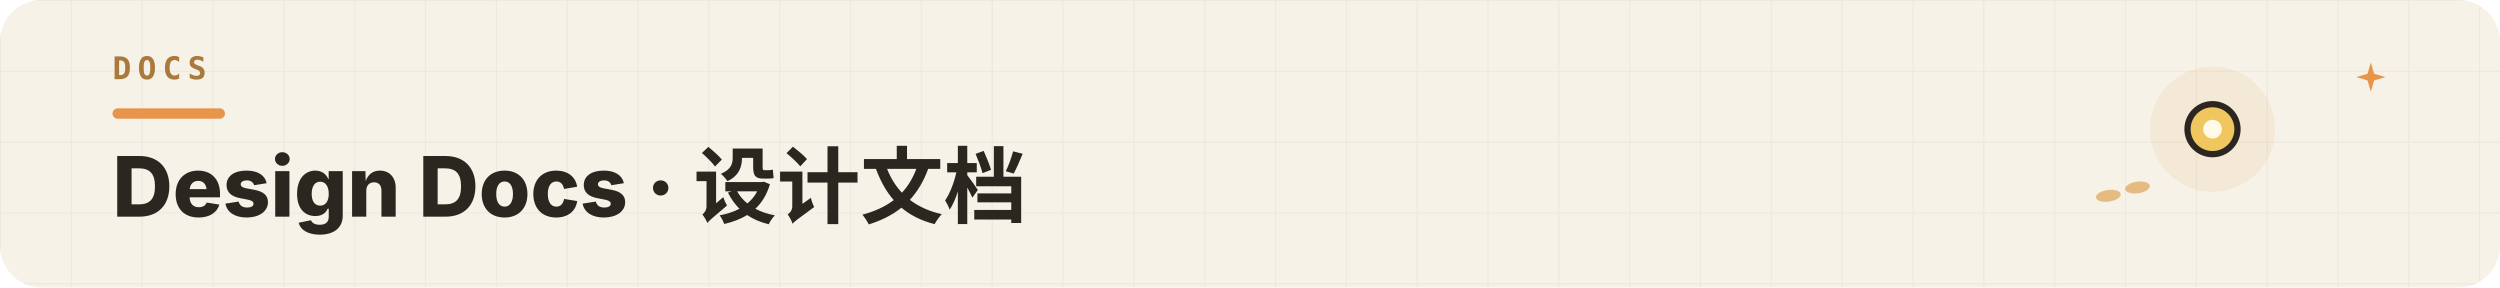
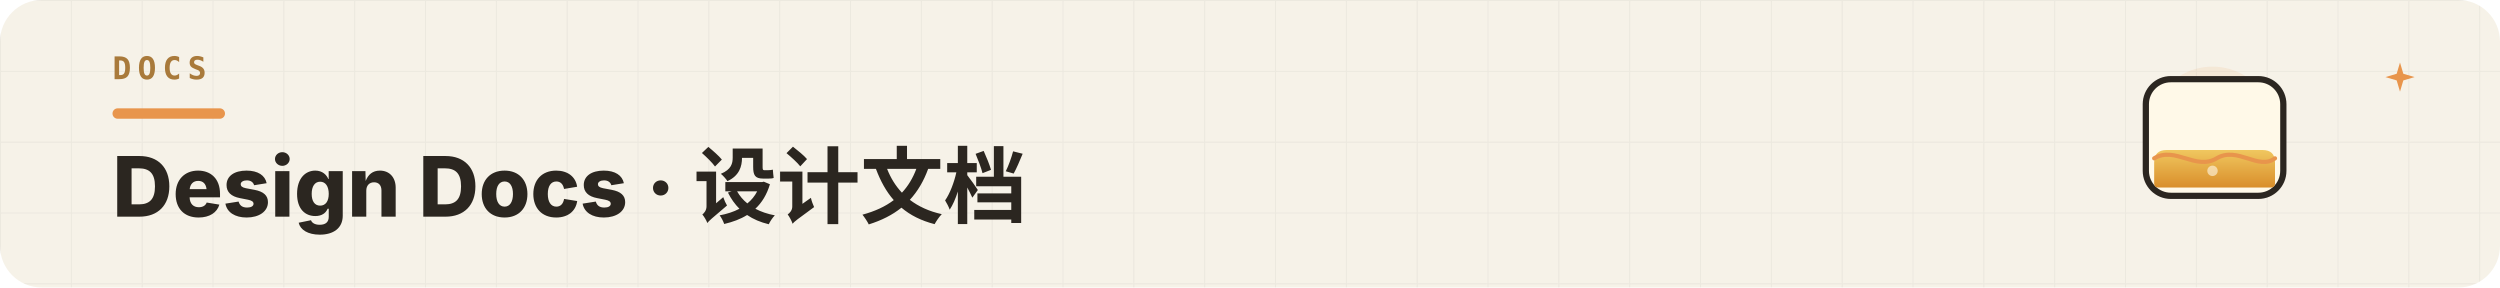
<svg xmlns="http://www.w3.org/2000/svg" width="1200" height="138" viewBox="0 0 1200 138" role="img" aria-label="Design Docs · 设计文档">
  <defs>
    <pattern id="g" width="34" height="34" patternUnits="userSpaceOnUse">
      <path d="M34 0H0V34" fill="none" stroke="#2B2620" stroke-opacity="0.045" />
    </pattern>
+     <linearGradient id="wg" x1="0" y1="1" x2="0" y2="0">
+       <stop offset="0" stop-color="#D98E2B" />
+       <stop offset="1" stop-color="#F0C75F" />
+     </linearGradient>
  </defs>
  <rect width="1200" height="138" rx="20" fill="#F6F2E8" />
  <rect width="1200" height="138" rx="20" fill="url(#g)" />
  <text x="54" y="38" font-family="ui-monospace, 'SF Mono', Menlo, monospace" font-size="15" font-weight="700" letter-spacing="3" fill="#A97A3B">DOCS</text>
  <rect x="54" y="52" width="54" height="5" rx="2.5" fill="#E8954C" />
  <text x="54" y="104" font-family="-apple-system, BlinkMacSystemFont, 'Segoe UI', 'PingFang SC', sans-serif" font-size="40" font-weight="800" fill="#2B2620">Design Docs · 设计文档</text>
  <circle cx="1062" cy="62" r="30" fill="#E8954C" opacity="0.12" />
-   <circle cx="1062" cy="62" r="12" fill="#F0C75F" stroke="#2B2620" stroke-width="3" />
-   <circle cx="1062" cy="62" r="4.5" fill="#FFF9E8" />
-   <ellipse cx="1012" cy="94" rx="6" ry="2.8" fill="#D98E2B" opacity="0.55" transform="rotate(-8 1012 94)" />
-   <ellipse cx="1026" cy="90" rx="6" ry="2.8" fill="#D98E2B" opacity="0.55" transform="rotate(-8 1026 90)" />
-   <path d="M1138 30 L1139.6 35.4 L1145 37 L1139.6 38.6 L1138 44 L1136.4 38.6 L1131 37 L1136.4 35.4 Z" fill="#E8954C" />
+   <rect x="1030" y="38" width="66" height="56" rx="12" fill="#FFF9E8" stroke="#2B2620" stroke-width="3" />
+   <path d="M1034 88 L1034 78 Q1034 72 1040 72 L1086 72 Q1092 72 1092 78 L1092 88 Q1092 90 1090 90 L1036 90 Q1034 90 1034 88 Z" fill="url(#wg)" />
+   <path d="M1034 76 C1044 70 1054 82 1064 76 C1074 70 1084 82 1092 76" fill="none" stroke="#E8954C" stroke-width="2" stroke-linecap="round" />
+   <circle cx="1062" cy="82" r="2.5" fill="#FFF9E8" opacity="0.6" />
+   <path d="M1152 30 L1153.6 35.4 L1159 37 L1153.6 38.6 L1152 44 L1150.4 38.6 L1145 37 L1150.4 35.4 Z" fill="#E8954C" />
</svg>
